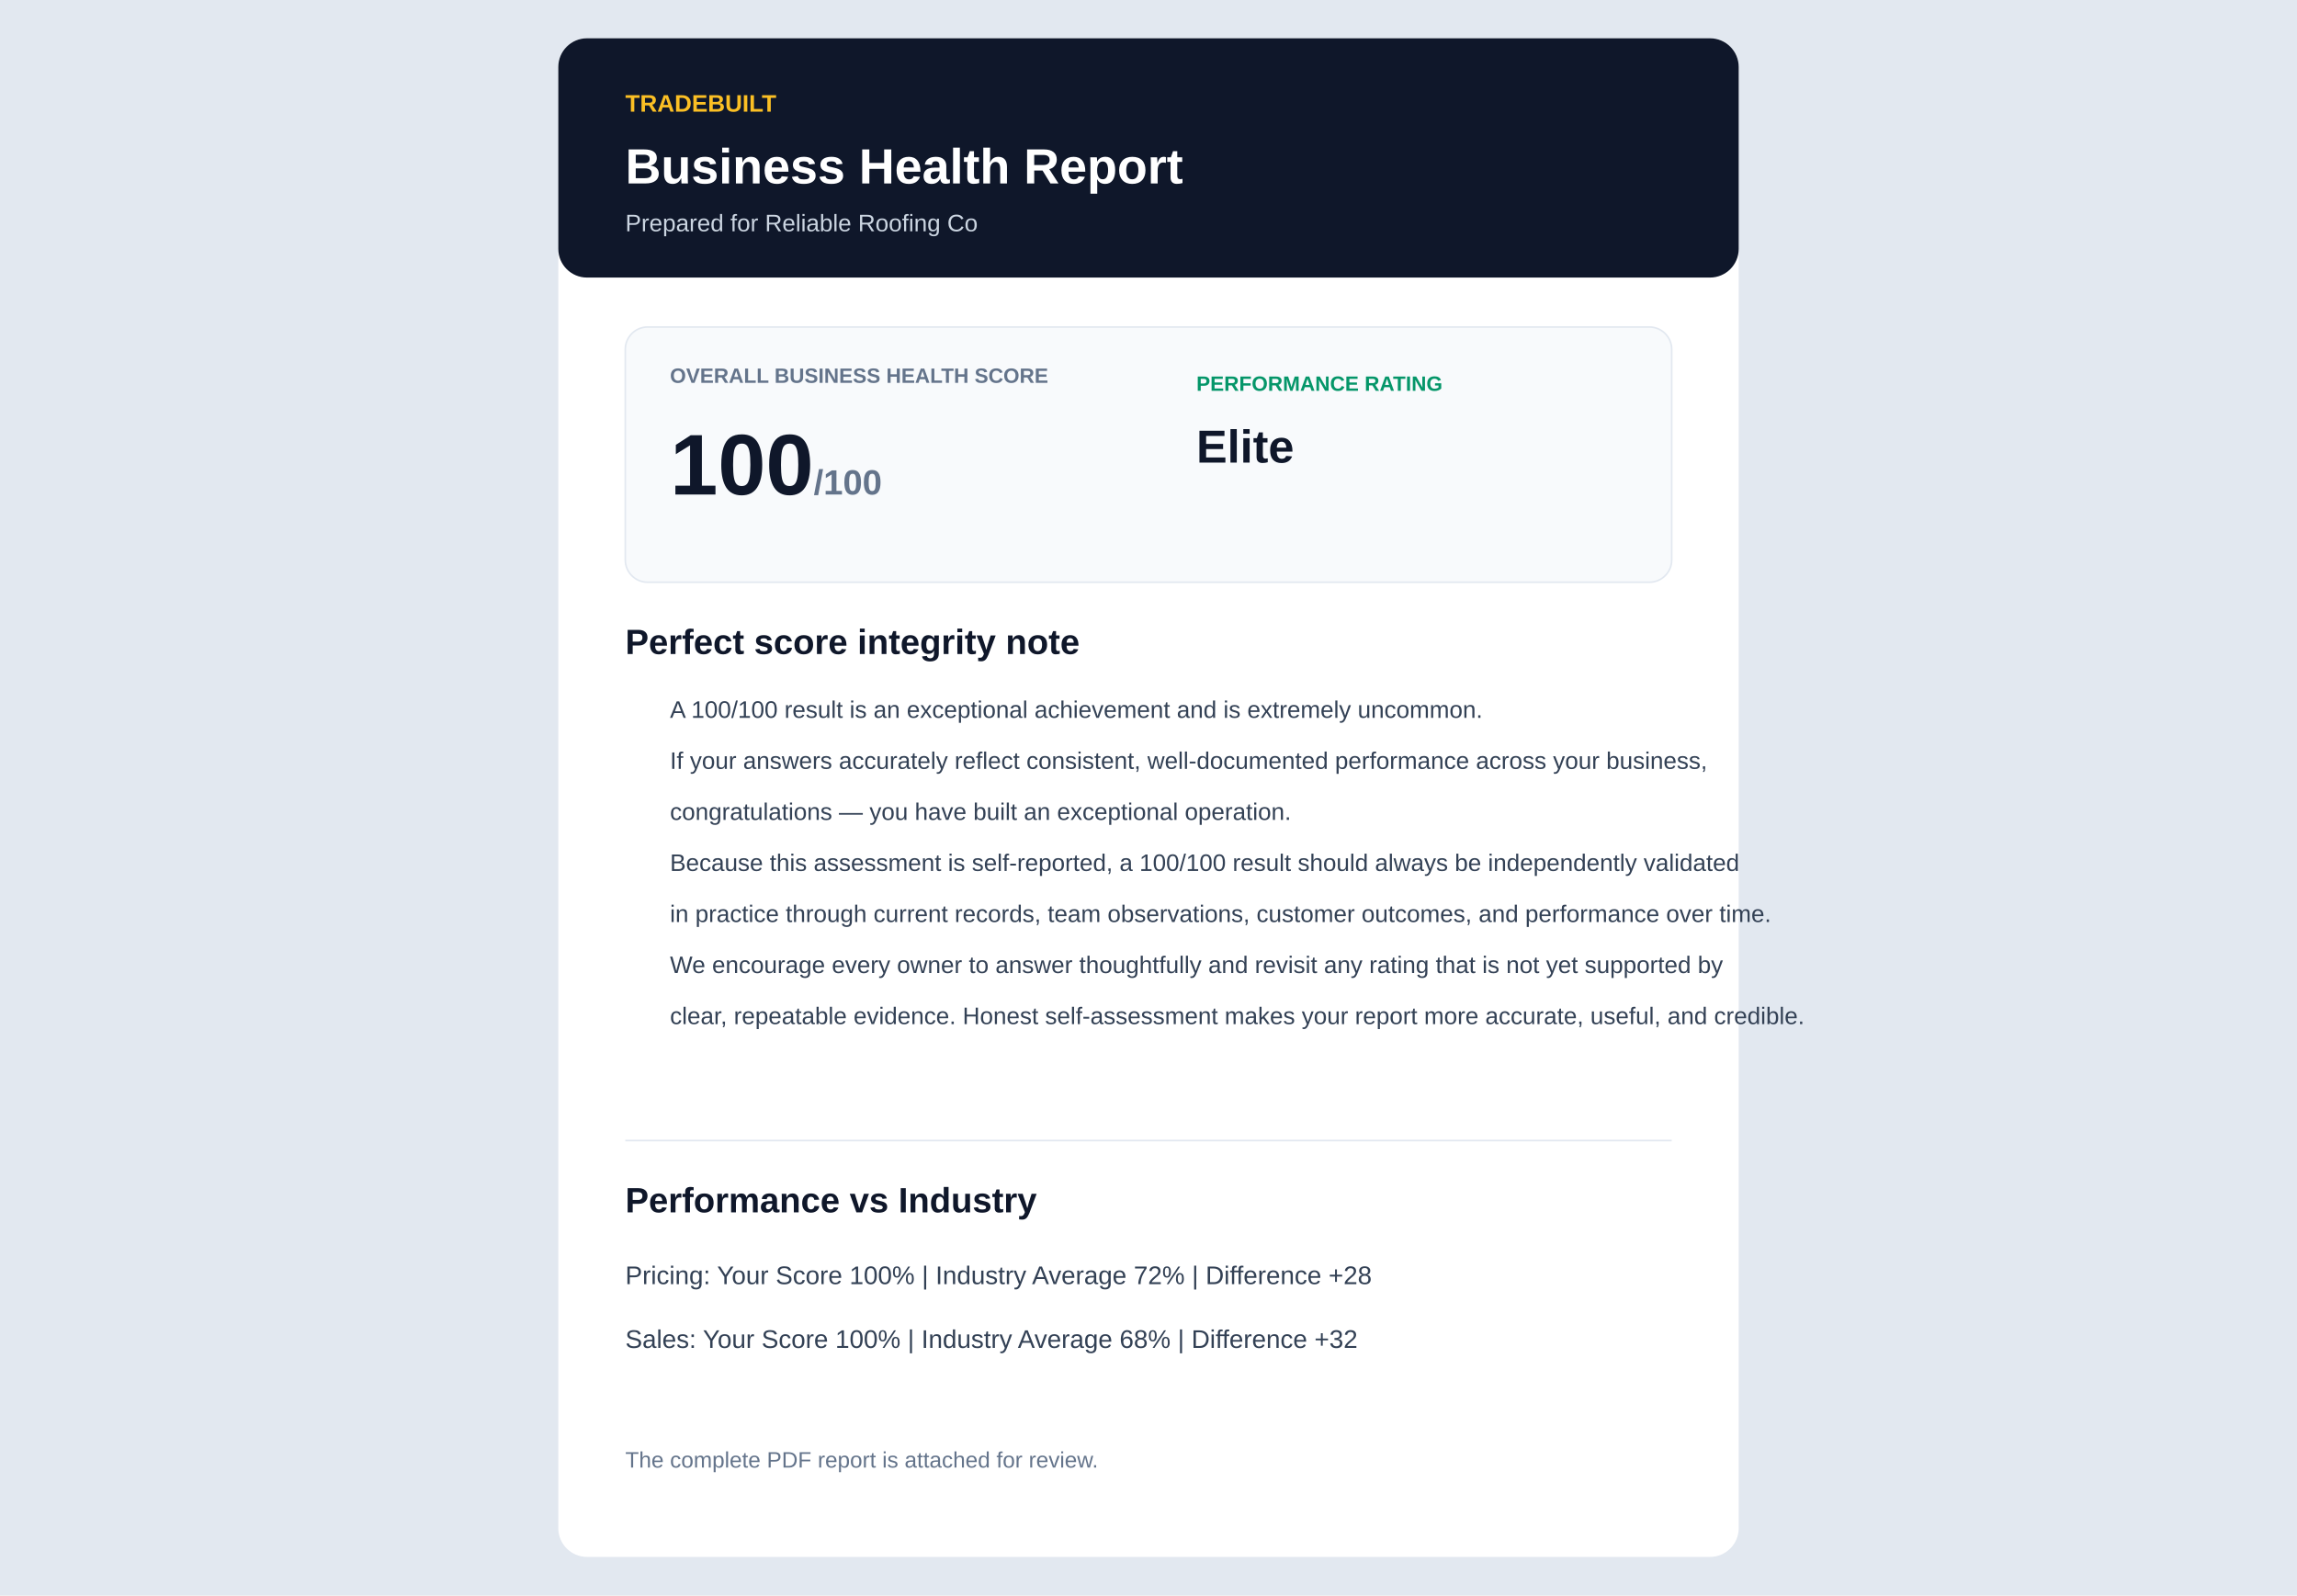
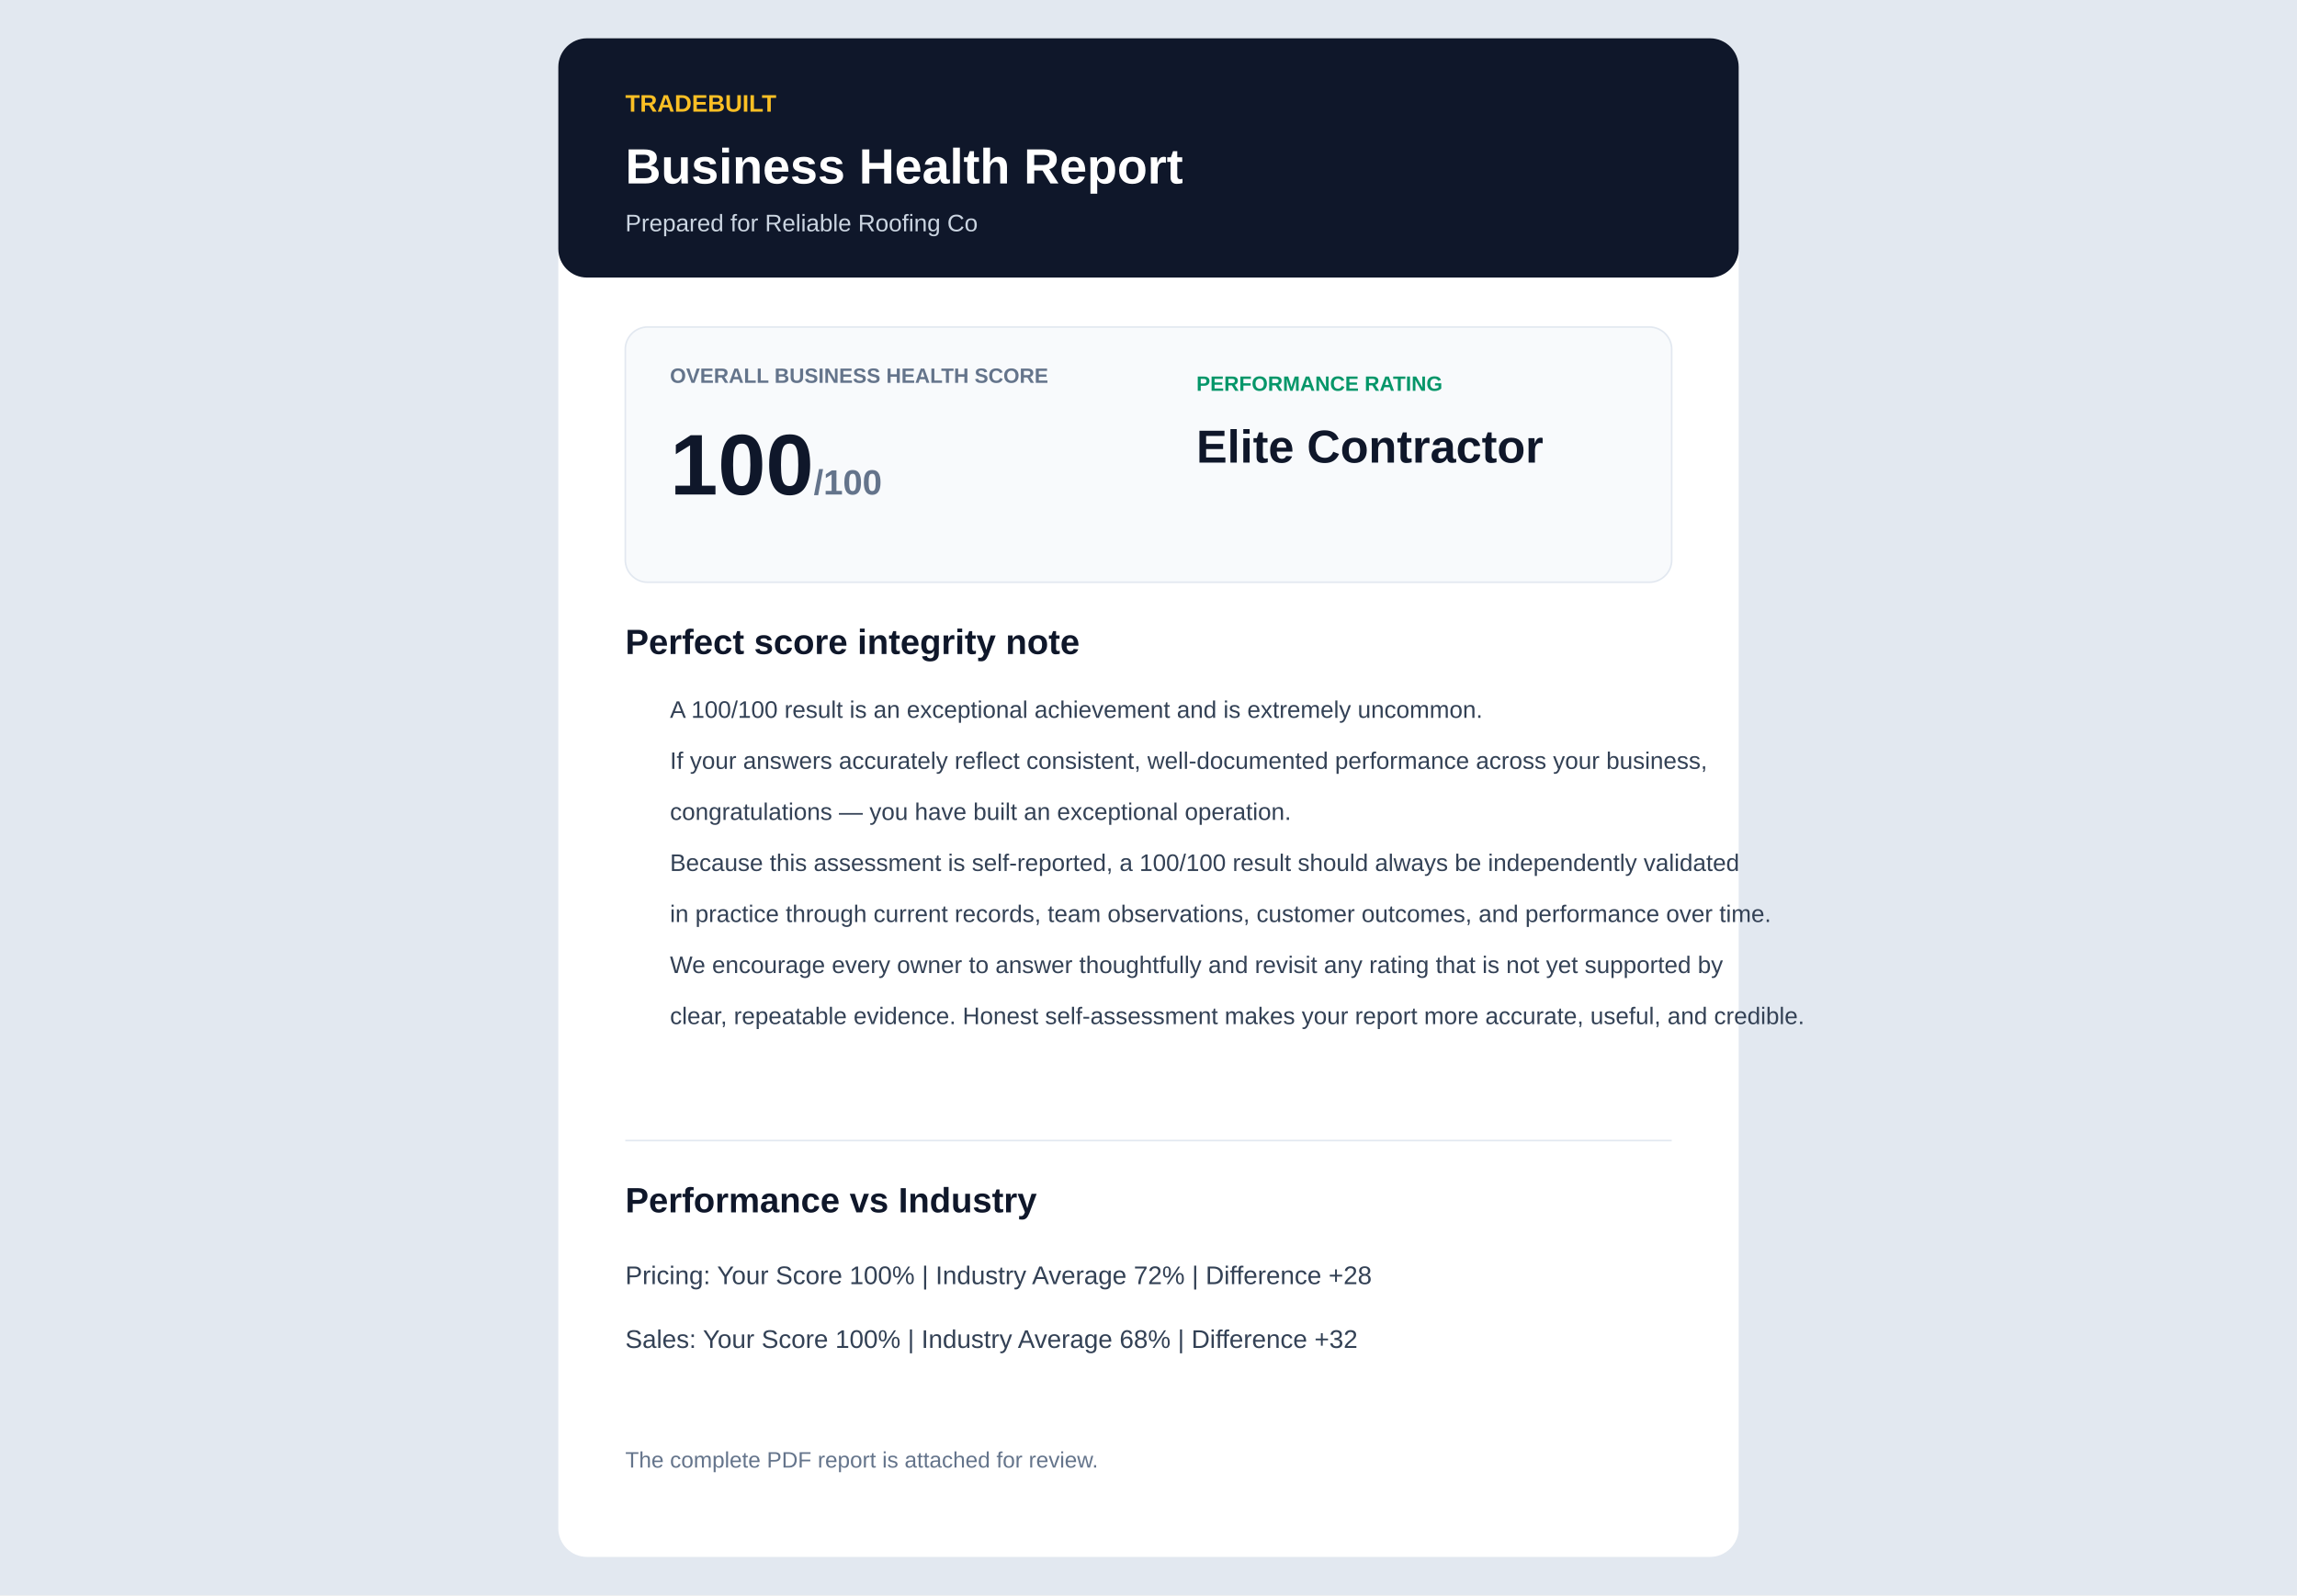
<svg xmlns="http://www.w3.org/2000/svg" width="1440" height="1000" viewBox="0 0 1440 1000">
  <style>text{font-family:Arial,sans-serif}</style>
  <rect width="1440" height="1000" fill="#e2e8f0" />
  <rect x="350" y="24" width="740" height="952" rx="18" fill="#fff" />
  <rect x="350" y="24" width="740" height="150" rx="18" fill="#0f172a" />
  <text x="392" y="70" fill="#fbbf24" font-size="15" font-weight="800">TRADEBUILT</text>
  <text x="392" y="115" fill="#fff" font-size="31" font-weight="800">Business Health Report</text>
  <text x="392" y="145" fill="#cbd5e1" font-size="15">Prepared for Reliable Roofing Co</text>
  <rect x="392" y="205" width="656" height="160" rx="14" fill="#f8fafc" stroke="#e2e8f0" />
  <text x="420" y="240" fill="#64748b" font-size="13" font-weight="700">OVERALL BUSINESS HEALTH SCORE</text>
  <text x="420" y="310" fill="#0f172a" font-size="54" font-weight="800">100<tspan font-size="22" fill="#64748b">/100</tspan>
  </text>
  <text x="750" y="245" fill="#059669" font-size="13" font-weight="700">PERFORMANCE RATING</text>
-   <text x="750" y="290" fill="#0f172a" font-size="29" font-weight="800">Elite</text>
+   <text x="750" y="290" fill="#0f172a" font-size="29" font-weight="800">Elite Contractor</text>
  <text x="392" y="410" fill="#0f172a" font-size="22" font-weight="800">Perfect score integrity note</text>
  <text x="420" y="450" fill="#334155" font-size="15" font-weight="400">A 100/100 result is an exceptional achievement and is extremely uncommon.</text>
  <text x="420" y="482" fill="#334155" font-size="15" font-weight="400">If your answers accurately reflect consistent, well-documented performance across your business,</text>
  <text x="420" y="514" fill="#334155" font-size="15" font-weight="400">congratulations — you have built an exceptional operation.</text>
  <text x="420" y="546" fill="#334155" font-size="15" font-weight="400">Because this assessment is self-reported, a 100/100 result should always be independently validated</text>
  <text x="420" y="578" fill="#334155" font-size="15" font-weight="400">in practice through current records, team observations, customer outcomes, and performance over time.</text>
  <text x="420" y="610" fill="#334155" font-size="15" font-weight="400">We encourage every owner to answer thoughtfully and revisit any rating that is not yet supported by</text>
  <text x="420" y="642" fill="#334155" font-size="15" font-weight="400">clear, repeatable evidence. Honest self-assessment makes your report more accurate, useful, and credible.</text>
  <line x1="392" y1="715" x2="1048" y2="715" stroke="#e2e8f0" />
  <text x="392" y="760" fill="#0f172a" font-size="22" font-weight="800">Performance vs Industry</text>
  <text x="392" y="805" fill="#334155" font-size="16">Pricing: Your Score 100%  |  Industry Average 72%  |  Difference +28</text>
  <text x="392" y="845" fill="#334155" font-size="16">Sales: Your Score 100%  |  Industry Average 68%  |  Difference +32</text>
  <text x="392" y="920" fill="#64748b" font-size="14">The complete PDF report is attached for review.</text>
</svg>
